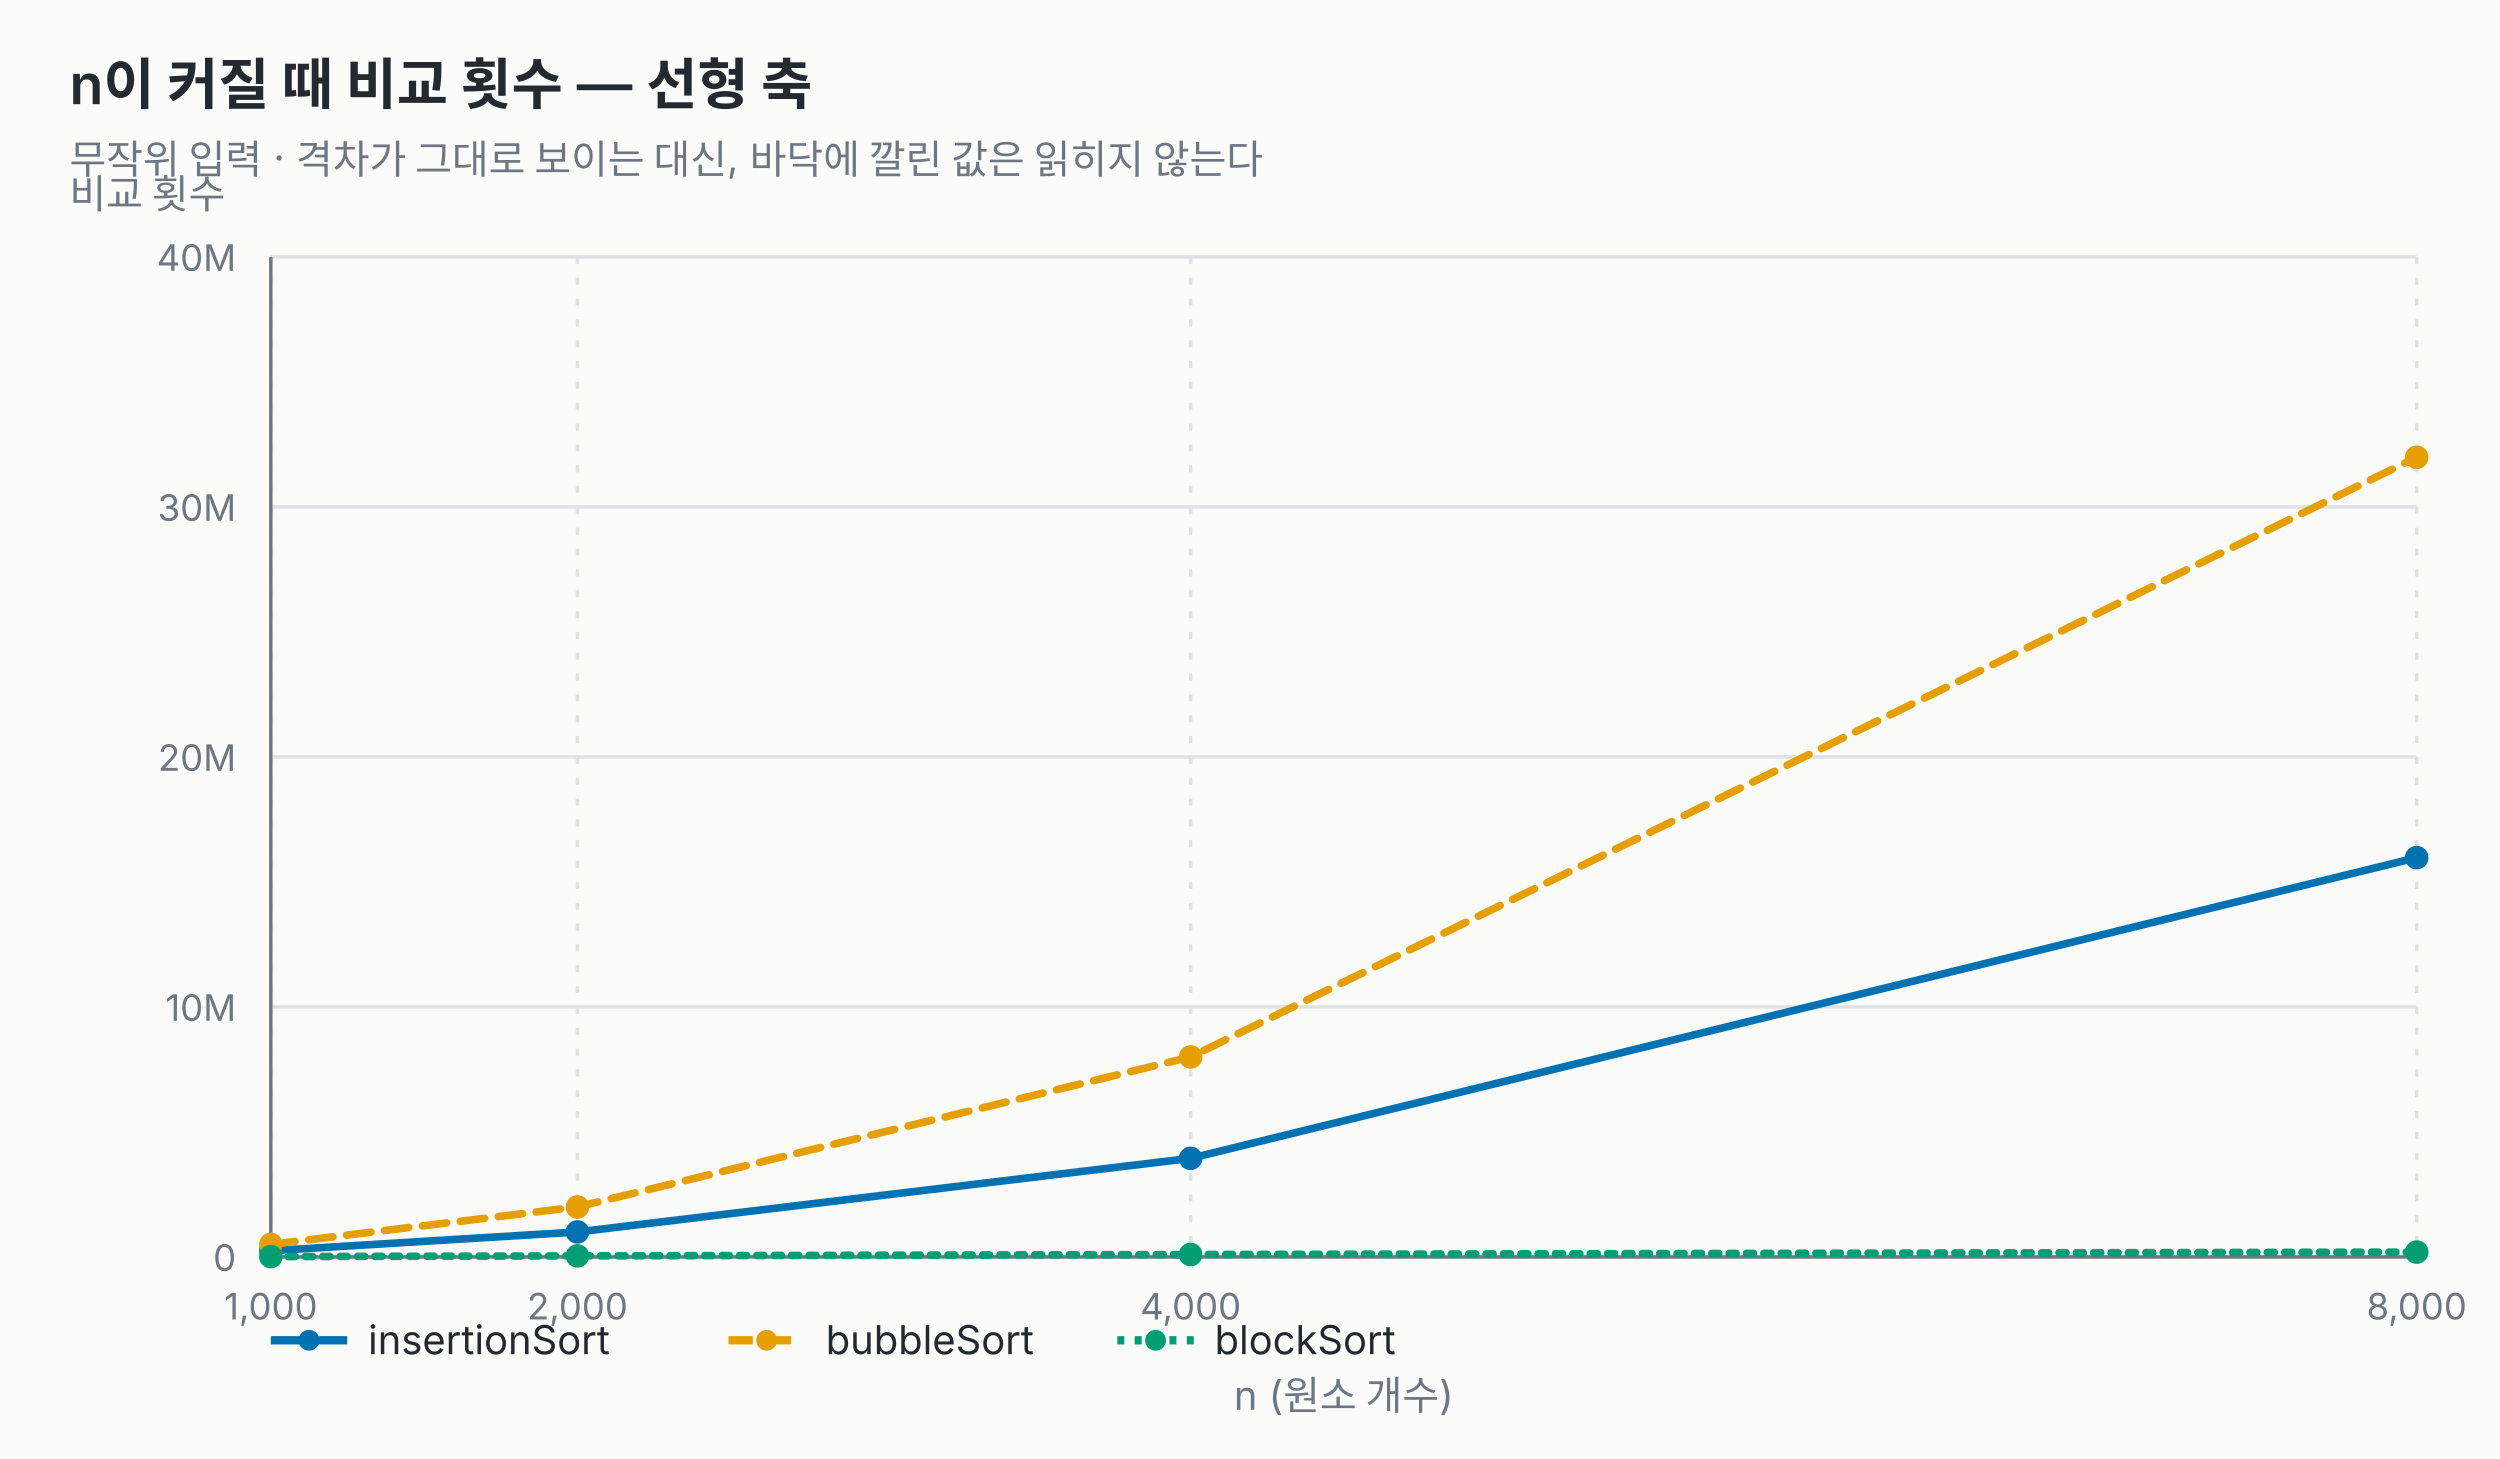
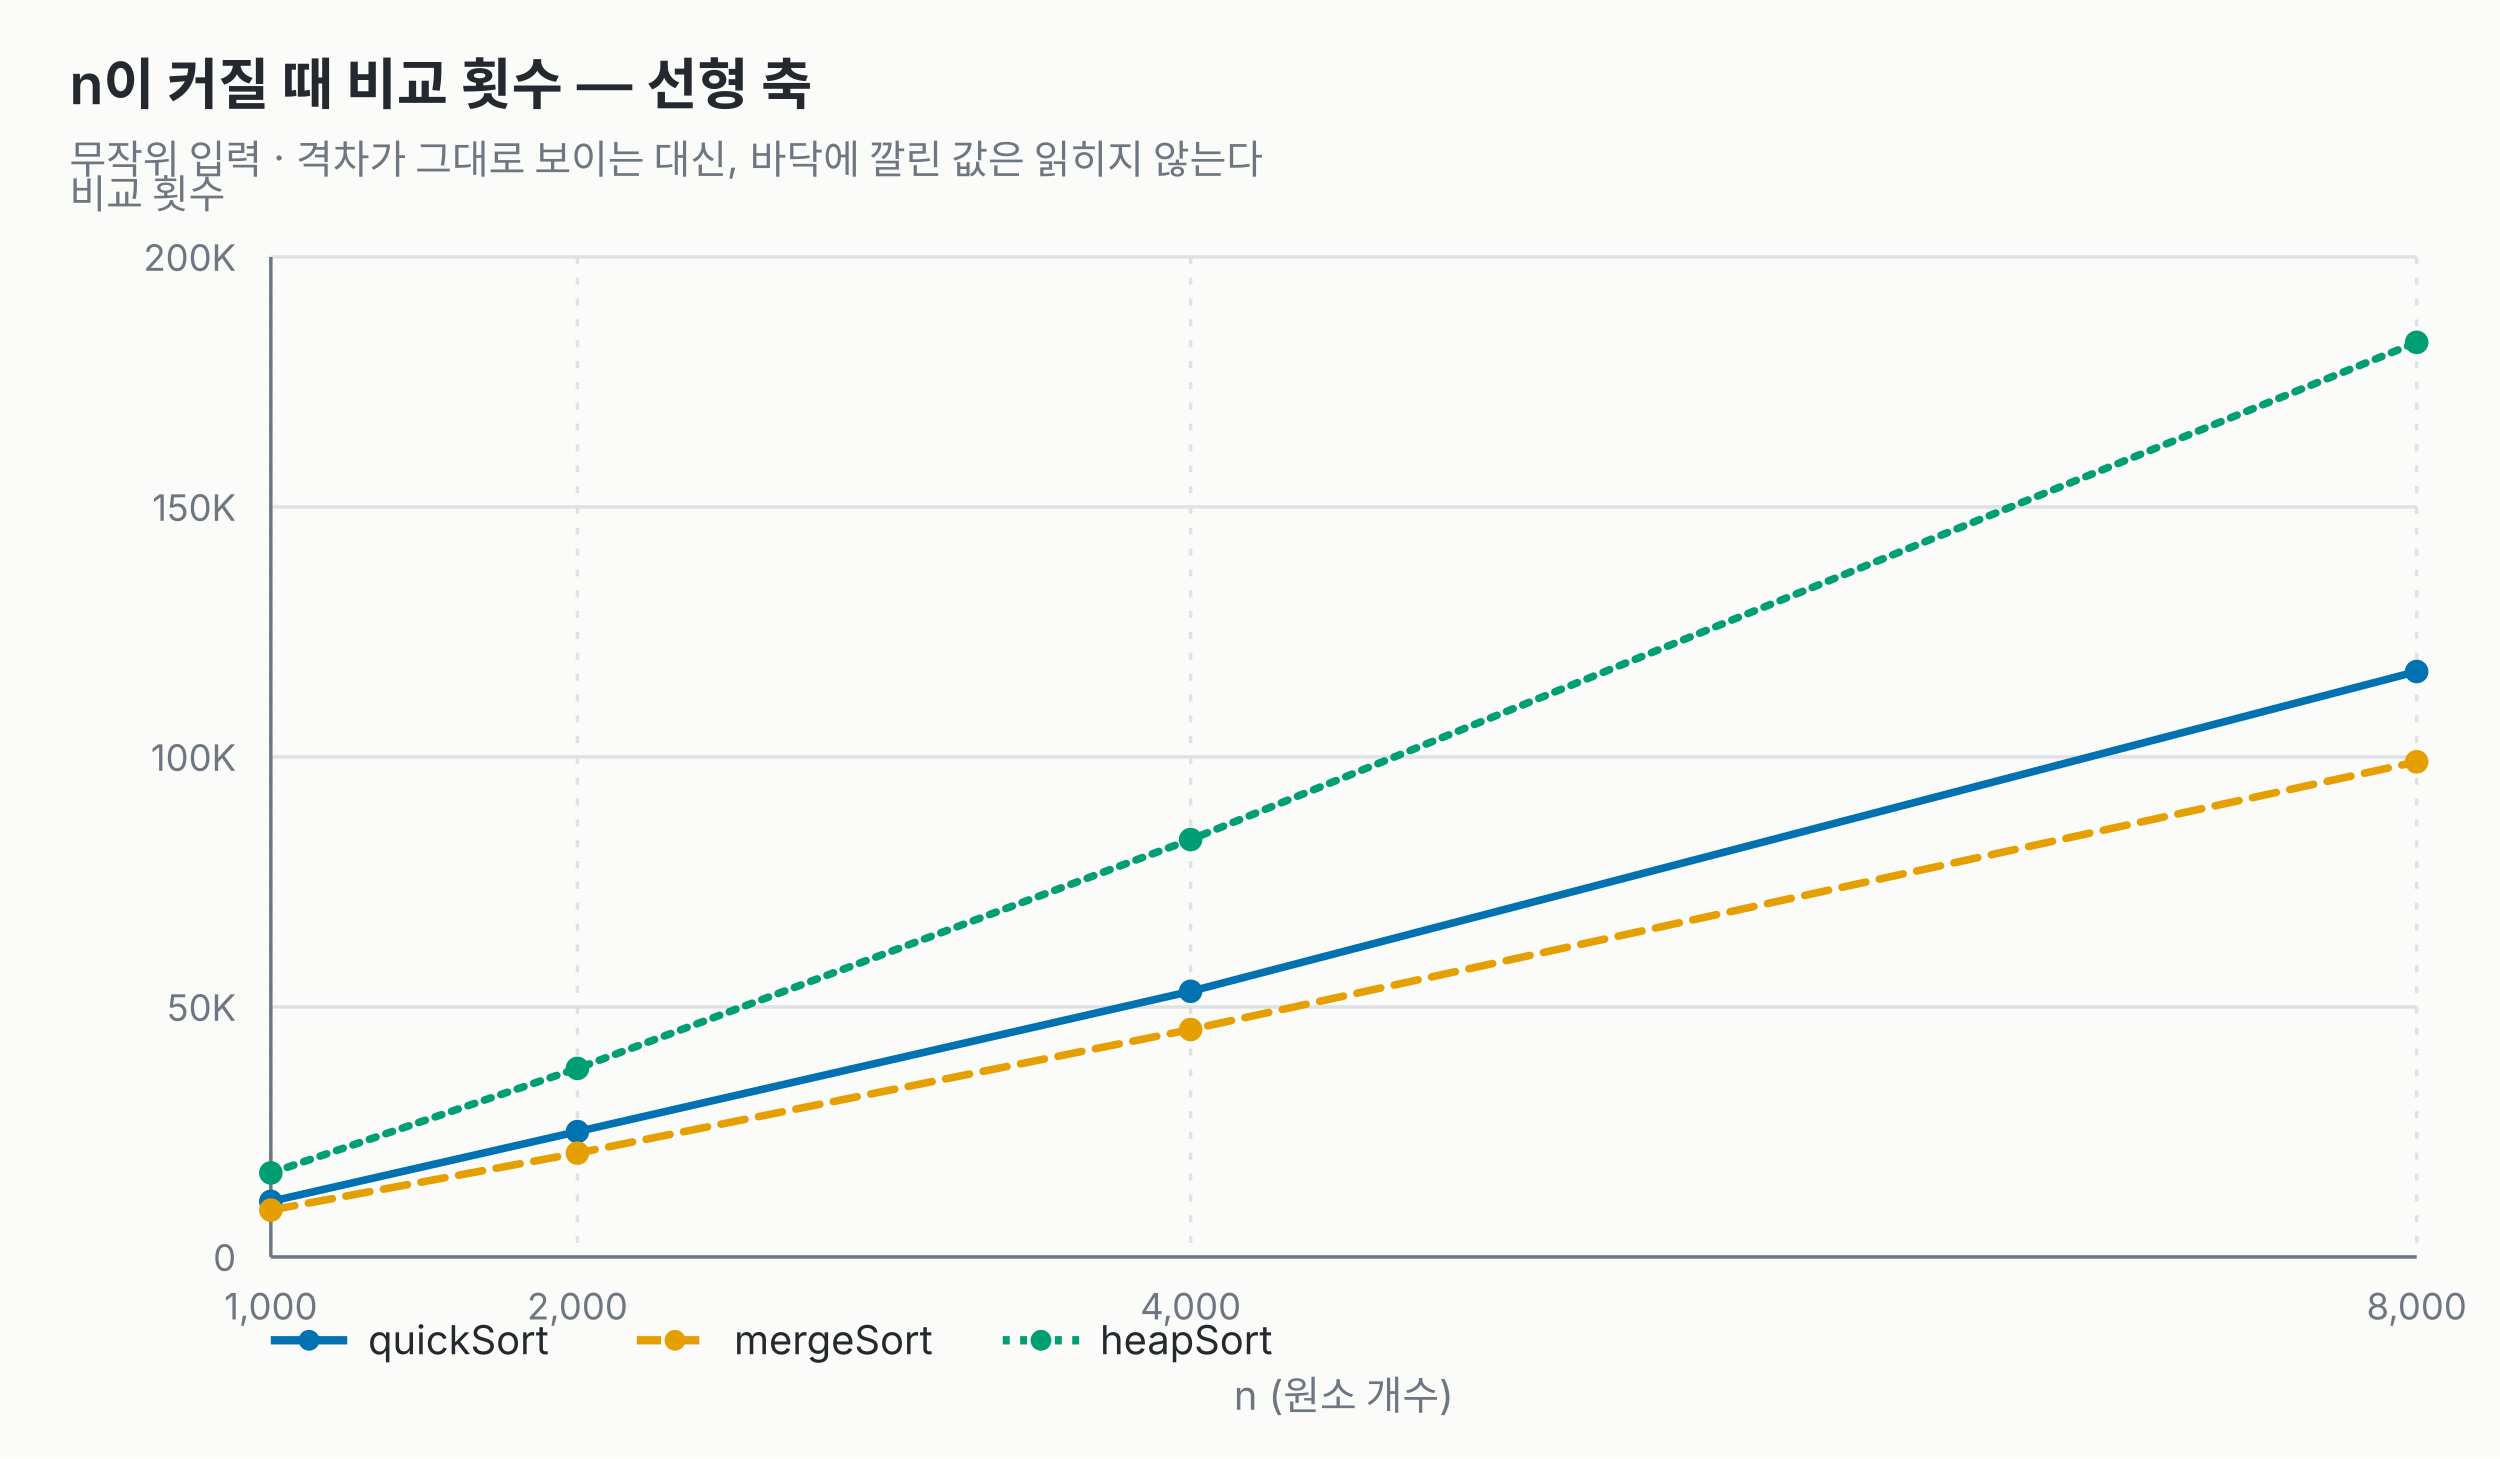
<svg xmlns="http://www.w3.org/2000/svg" width="720" height="420" viewBox="0 0 720 420" font-family="-apple-system, BlinkMacSystemFont, 'Segoe UI', 'Noto Sans KR', 'Apple SD Gothic Neo', 'Malgun Gothic', sans-serif">
  <rect width="720" height="420" fill="#fbfbf9" />
  <text x="20.0" y="30.0" font-size="16" fill="#24292f" text-anchor="start" font-weight="600">n이 커질 때 비교 횟수 — 선형 축</text>
  <text x="20.0" y="50.0" font-size="11.5" fill="#6e7781" text-anchor="start" font-weight="400">무작위 입력 · 격차가 그대로 보이는 대신, 바닥에 깔린 값은 읽히지 않는다</text>
  <line x1="78.0" y1="362.0" x2="696.0" y2="362.0" stroke="#dfe1e4" stroke-width="1" stroke-dasharray="none" />
  <text x="68.0" y="366.0" font-size="10.5" fill="#6e7781" text-anchor="end" font-weight="400">0</text>
  <line x1="78.0" y1="290.0" x2="696.0" y2="290.0" stroke="#dfe1e4" stroke-width="1" stroke-dasharray="none" />
-   <text x="68.0" y="294.0" font-size="10.5" fill="#6e7781" text-anchor="end" font-weight="400">10M</text>
+   <text x="68.0" y="294.0" font-size="10.5" fill="#6e7781" text-anchor="end" font-weight="400">50K</text>
  <line x1="78.0" y1="218.0" x2="696.0" y2="218.0" stroke="#dfe1e4" stroke-width="1" stroke-dasharray="none" />
-   <text x="68.0" y="222.0" font-size="10.5" fill="#6e7781" text-anchor="end" font-weight="400">20M</text>
+   <text x="68.0" y="222.0" font-size="10.5" fill="#6e7781" text-anchor="end" font-weight="400">100K</text>
  <line x1="78.0" y1="146.0" x2="696.0" y2="146.0" stroke="#dfe1e4" stroke-width="1" stroke-dasharray="none" />
-   <text x="68.0" y="150.0" font-size="10.5" fill="#6e7781" text-anchor="end" font-weight="400">30M</text>
+   <text x="68.0" y="150.0" font-size="10.5" fill="#6e7781" text-anchor="end" font-weight="400">150K</text>
  <line x1="78.0" y1="74.0" x2="696.0" y2="74.0" stroke="#dfe1e4" stroke-width="1" stroke-dasharray="none" />
-   <text x="68.0" y="78.0" font-size="10.5" fill="#6e7781" text-anchor="end" font-weight="400">40M</text>
+   <text x="68.0" y="78.0" font-size="10.5" fill="#6e7781" text-anchor="end" font-weight="400">200K</text>
  <line x1="78.0" y1="74.0" x2="78.0" y2="362.0" stroke="#dfe1e4" stroke-width="1" stroke-dasharray="2 4" />
  <text x="78.0" y="380.0" font-size="10.5" fill="#6e7781" text-anchor="middle" font-weight="400">1,000</text>
  <line x1="166.3" y1="74.0" x2="166.3" y2="362.0" stroke="#dfe1e4" stroke-width="1" stroke-dasharray="2 4" />
  <text x="166.3" y="380.0" font-size="10.5" fill="#6e7781" text-anchor="middle" font-weight="400">2,000</text>
  <line x1="342.9" y1="74.0" x2="342.9" y2="362.0" stroke="#dfe1e4" stroke-width="1" stroke-dasharray="2 4" />
  <text x="342.9" y="380.0" font-size="10.5" fill="#6e7781" text-anchor="middle" font-weight="400">4,000</text>
  <line x1="696.0" y1="74.0" x2="696.0" y2="362.0" stroke="#dfe1e4" stroke-width="1" stroke-dasharray="2 4" />
  <text x="696.0" y="380.0" font-size="10.5" fill="#6e7781" text-anchor="middle" font-weight="400">8,000</text>
  <line x1="78.0" y1="362.0" x2="696.0" y2="362.0" stroke="#6e7781" stroke-width="1" stroke-dasharray="none" />
  <line x1="78.0" y1="74.0" x2="78.0" y2="362.0" stroke="#6e7781" stroke-width="1" stroke-dasharray="none" />
  <text x="387.0" y="406.0" font-size="11.5" fill="#6e7781" text-anchor="middle" font-weight="400">n (원소 개수)</text>
  <text x="20.0" y="60.0" font-size="11.5" fill="#6e7781" text-anchor="start" font-weight="400">비교 횟수</text>
-   <polyline points="78.0,360.2 166.3,354.8 342.9,333.6 696.0,247.0" fill="none" stroke="#0072B2" stroke-width="2.2" stroke-dasharray="none" stroke-linejoin="round" stroke-linecap="round" />
-   <circle cx="78.0" cy="360.2" r="3.4" fill="#0072B2" />
-   <circle cx="166.3" cy="354.8" r="3.4" fill="#0072B2" />
-   <circle cx="342.9" cy="333.6" r="3.4" fill="#0072B2" />
-   <circle cx="696.0" cy="247.0" r="3.4" fill="#0072B2" />
-   <polyline points="78.0,358.4 166.3,347.6 342.9,304.4 696.0,131.7" fill="none" stroke="#E69F00" stroke-width="2.2" stroke-dasharray="7 4" stroke-linejoin="round" stroke-linecap="round" />
-   <circle cx="78.0" cy="358.4" r="3.4" fill="#E69F00" />
-   <circle cx="166.3" cy="347.6" r="3.4" fill="#E69F00" />
-   <circle cx="342.9" cy="304.4" r="3.4" fill="#E69F00" />
-   <circle cx="696.0" cy="131.7" r="3.4" fill="#E69F00" />
-   <polyline points="78.0,361.9 166.3,361.7 342.9,361.3 696.0,360.6" fill="none" stroke="#009E73" stroke-width="2.2" stroke-dasharray="2 3" stroke-linejoin="round" stroke-linecap="round" />
-   <circle cx="78.0" cy="361.9" r="3.4" fill="#009E73" />
-   <circle cx="166.3" cy="361.7" r="3.4" fill="#009E73" />
-   <circle cx="342.9" cy="361.3" r="3.4" fill="#009E73" />
-   <circle cx="696.0" cy="360.6" r="3.4" fill="#009E73" />
+   <polyline points="78.0,346.0 166.3,325.9 342.9,285.5 696.0,193.4" fill="none" stroke="#0072B2" stroke-width="2.2" stroke-dasharray="none" stroke-linejoin="round" stroke-linecap="round" />
+   <circle cx="78.0" cy="346.0" r="3.4" fill="#0072B2" />
+   <circle cx="166.3" cy="325.9" r="3.4" fill="#0072B2" />
+   <circle cx="342.9" cy="285.5" r="3.4" fill="#0072B2" />
+   <circle cx="696.0" cy="193.4" r="3.4" fill="#0072B2" />
+   <polyline points="78.0,348.5 166.3,332.1 342.9,296.5 696.0,219.4" fill="none" stroke="#E69F00" stroke-width="2.2" stroke-dasharray="7 4" stroke-linejoin="round" stroke-linecap="round" />
+   <circle cx="78.0" cy="348.5" r="3.4" fill="#E69F00" />
+   <circle cx="166.3" cy="332.1" r="3.4" fill="#E69F00" />
+   <circle cx="342.9" cy="296.5" r="3.4" fill="#E69F00" />
+   <circle cx="696.0" cy="219.4" r="3.4" fill="#E69F00" />
+   <polyline points="78.0,337.8 166.3,307.7 342.9,241.8 696.0,98.6" fill="none" stroke="#009E73" stroke-width="2.2" stroke-dasharray="2 3" stroke-linejoin="round" stroke-linecap="round" />
+   <circle cx="78.0" cy="337.8" r="3.4" fill="#009E73" />
+   <circle cx="166.3" cy="307.7" r="3.4" fill="#009E73" />
+   <circle cx="342.9" cy="241.8" r="3.4" fill="#009E73" />
+   <circle cx="696.0" cy="98.6" r="3.4" fill="#009E73" />
  <line x1="78.0" y1="386.0" x2="100.0" y2="386.0" stroke="#0072B2" stroke-width="2.4" stroke-dasharray="none" />
  <circle cx="89.0" cy="386.0" r="3" fill="#0072B2" />
-   <text x="106.0" y="390.0" font-size="11.5" fill="#24292f" text-anchor="start" font-weight="400">insertionSort</text>
-   <line x1="209.8" y1="386.0" x2="231.8" y2="386.0" stroke="#E69F00" stroke-width="2.4" stroke-dasharray="7 4" />
-   <circle cx="220.8" cy="386.0" r="3" fill="#E69F00" />
-   <text x="237.8" y="390.0" font-size="11.5" fill="#24292f" text-anchor="start" font-weight="400">bubbleSort</text>
-   <line x1="321.8" y1="386.0" x2="343.8" y2="386.0" stroke="#009E73" stroke-width="2.4" stroke-dasharray="2 3" />
-   <circle cx="332.8" cy="386.0" r="3" fill="#009E73" />
-   <text x="349.8" y="390.0" font-size="11.5" fill="#24292f" text-anchor="start" font-weight="400">blockSort</text>
+   <text x="106.0" y="390.0" font-size="11.5" fill="#24292f" text-anchor="start" font-weight="400">quickSort</text>
+   <line x1="183.4" y1="386.0" x2="205.4" y2="386.0" stroke="#E69F00" stroke-width="2.4" stroke-dasharray="7 4" />
+   <circle cx="194.4" cy="386.0" r="3" fill="#E69F00" />
+   <text x="211.4" y="390.0" font-size="11.5" fill="#24292f" text-anchor="start" font-weight="400">mergeSort</text>
+   <line x1="288.8" y1="386.0" x2="310.8" y2="386.0" stroke="#009E73" stroke-width="2.4" stroke-dasharray="2 3" />
+   <circle cx="299.8" cy="386.0" r="3" fill="#009E73" />
+   <text x="316.8" y="390.0" font-size="11.5" fill="#24292f" text-anchor="start" font-weight="400">heapSort</text>
</svg>
